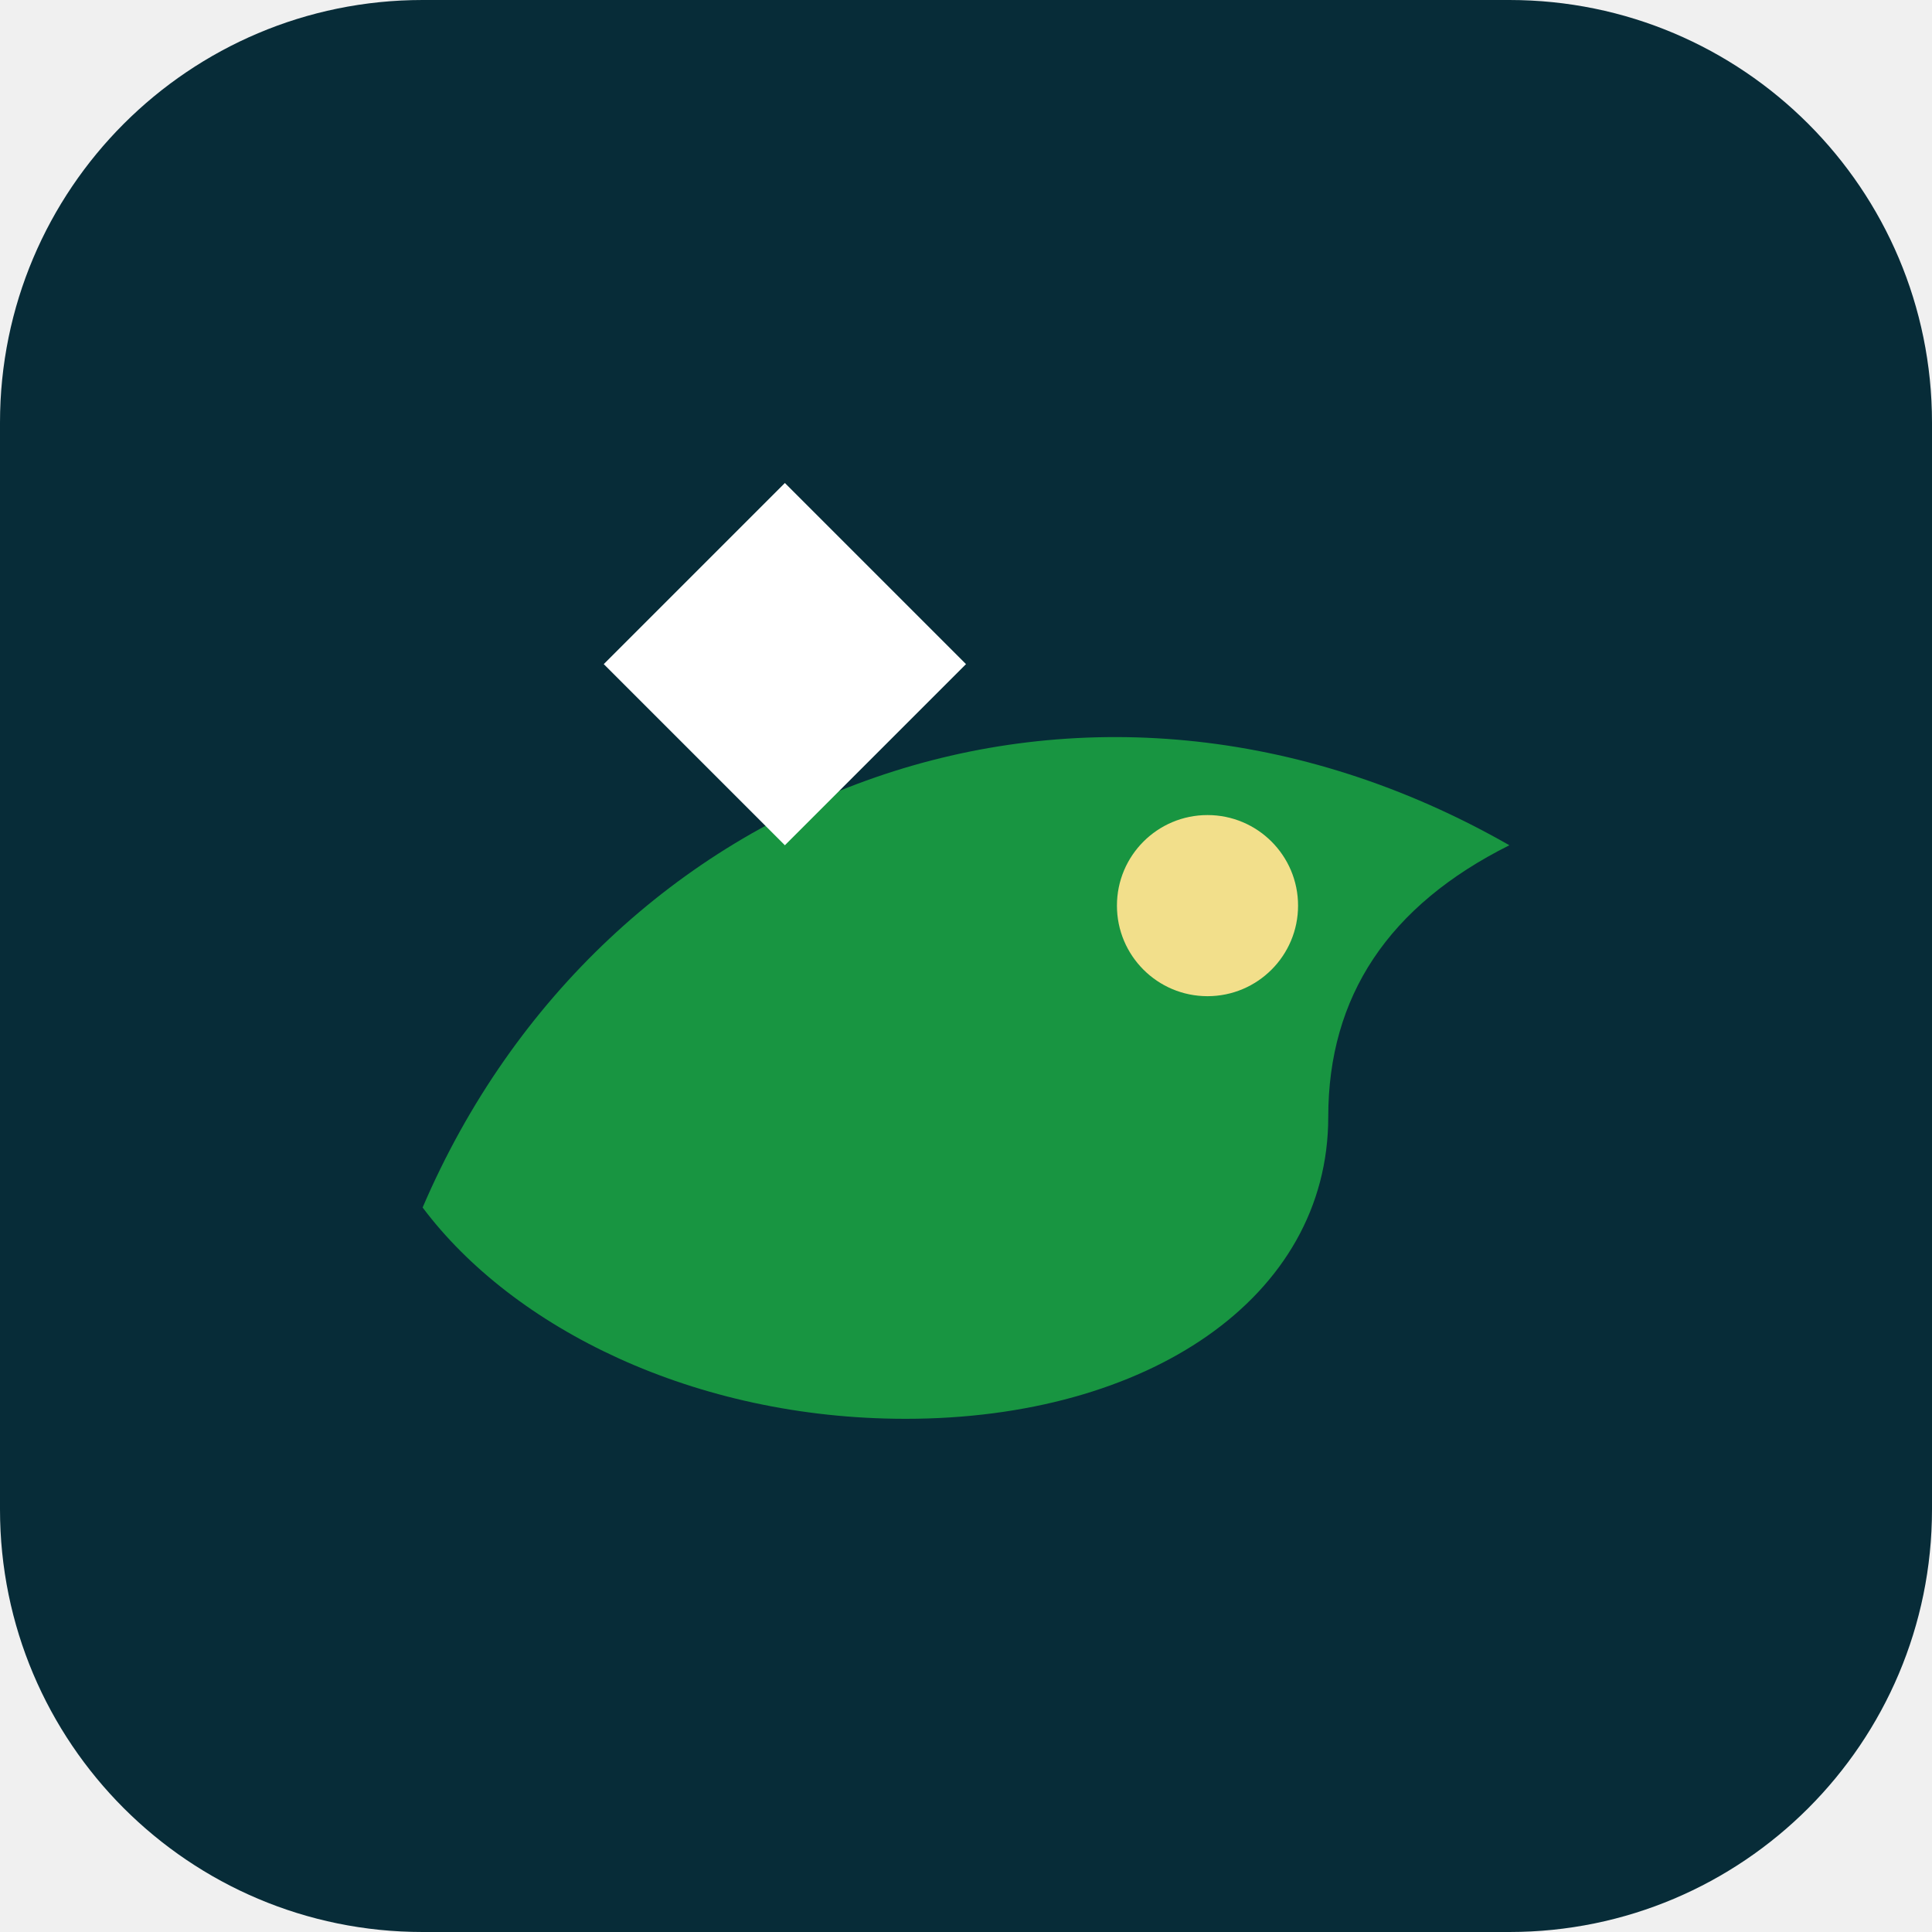
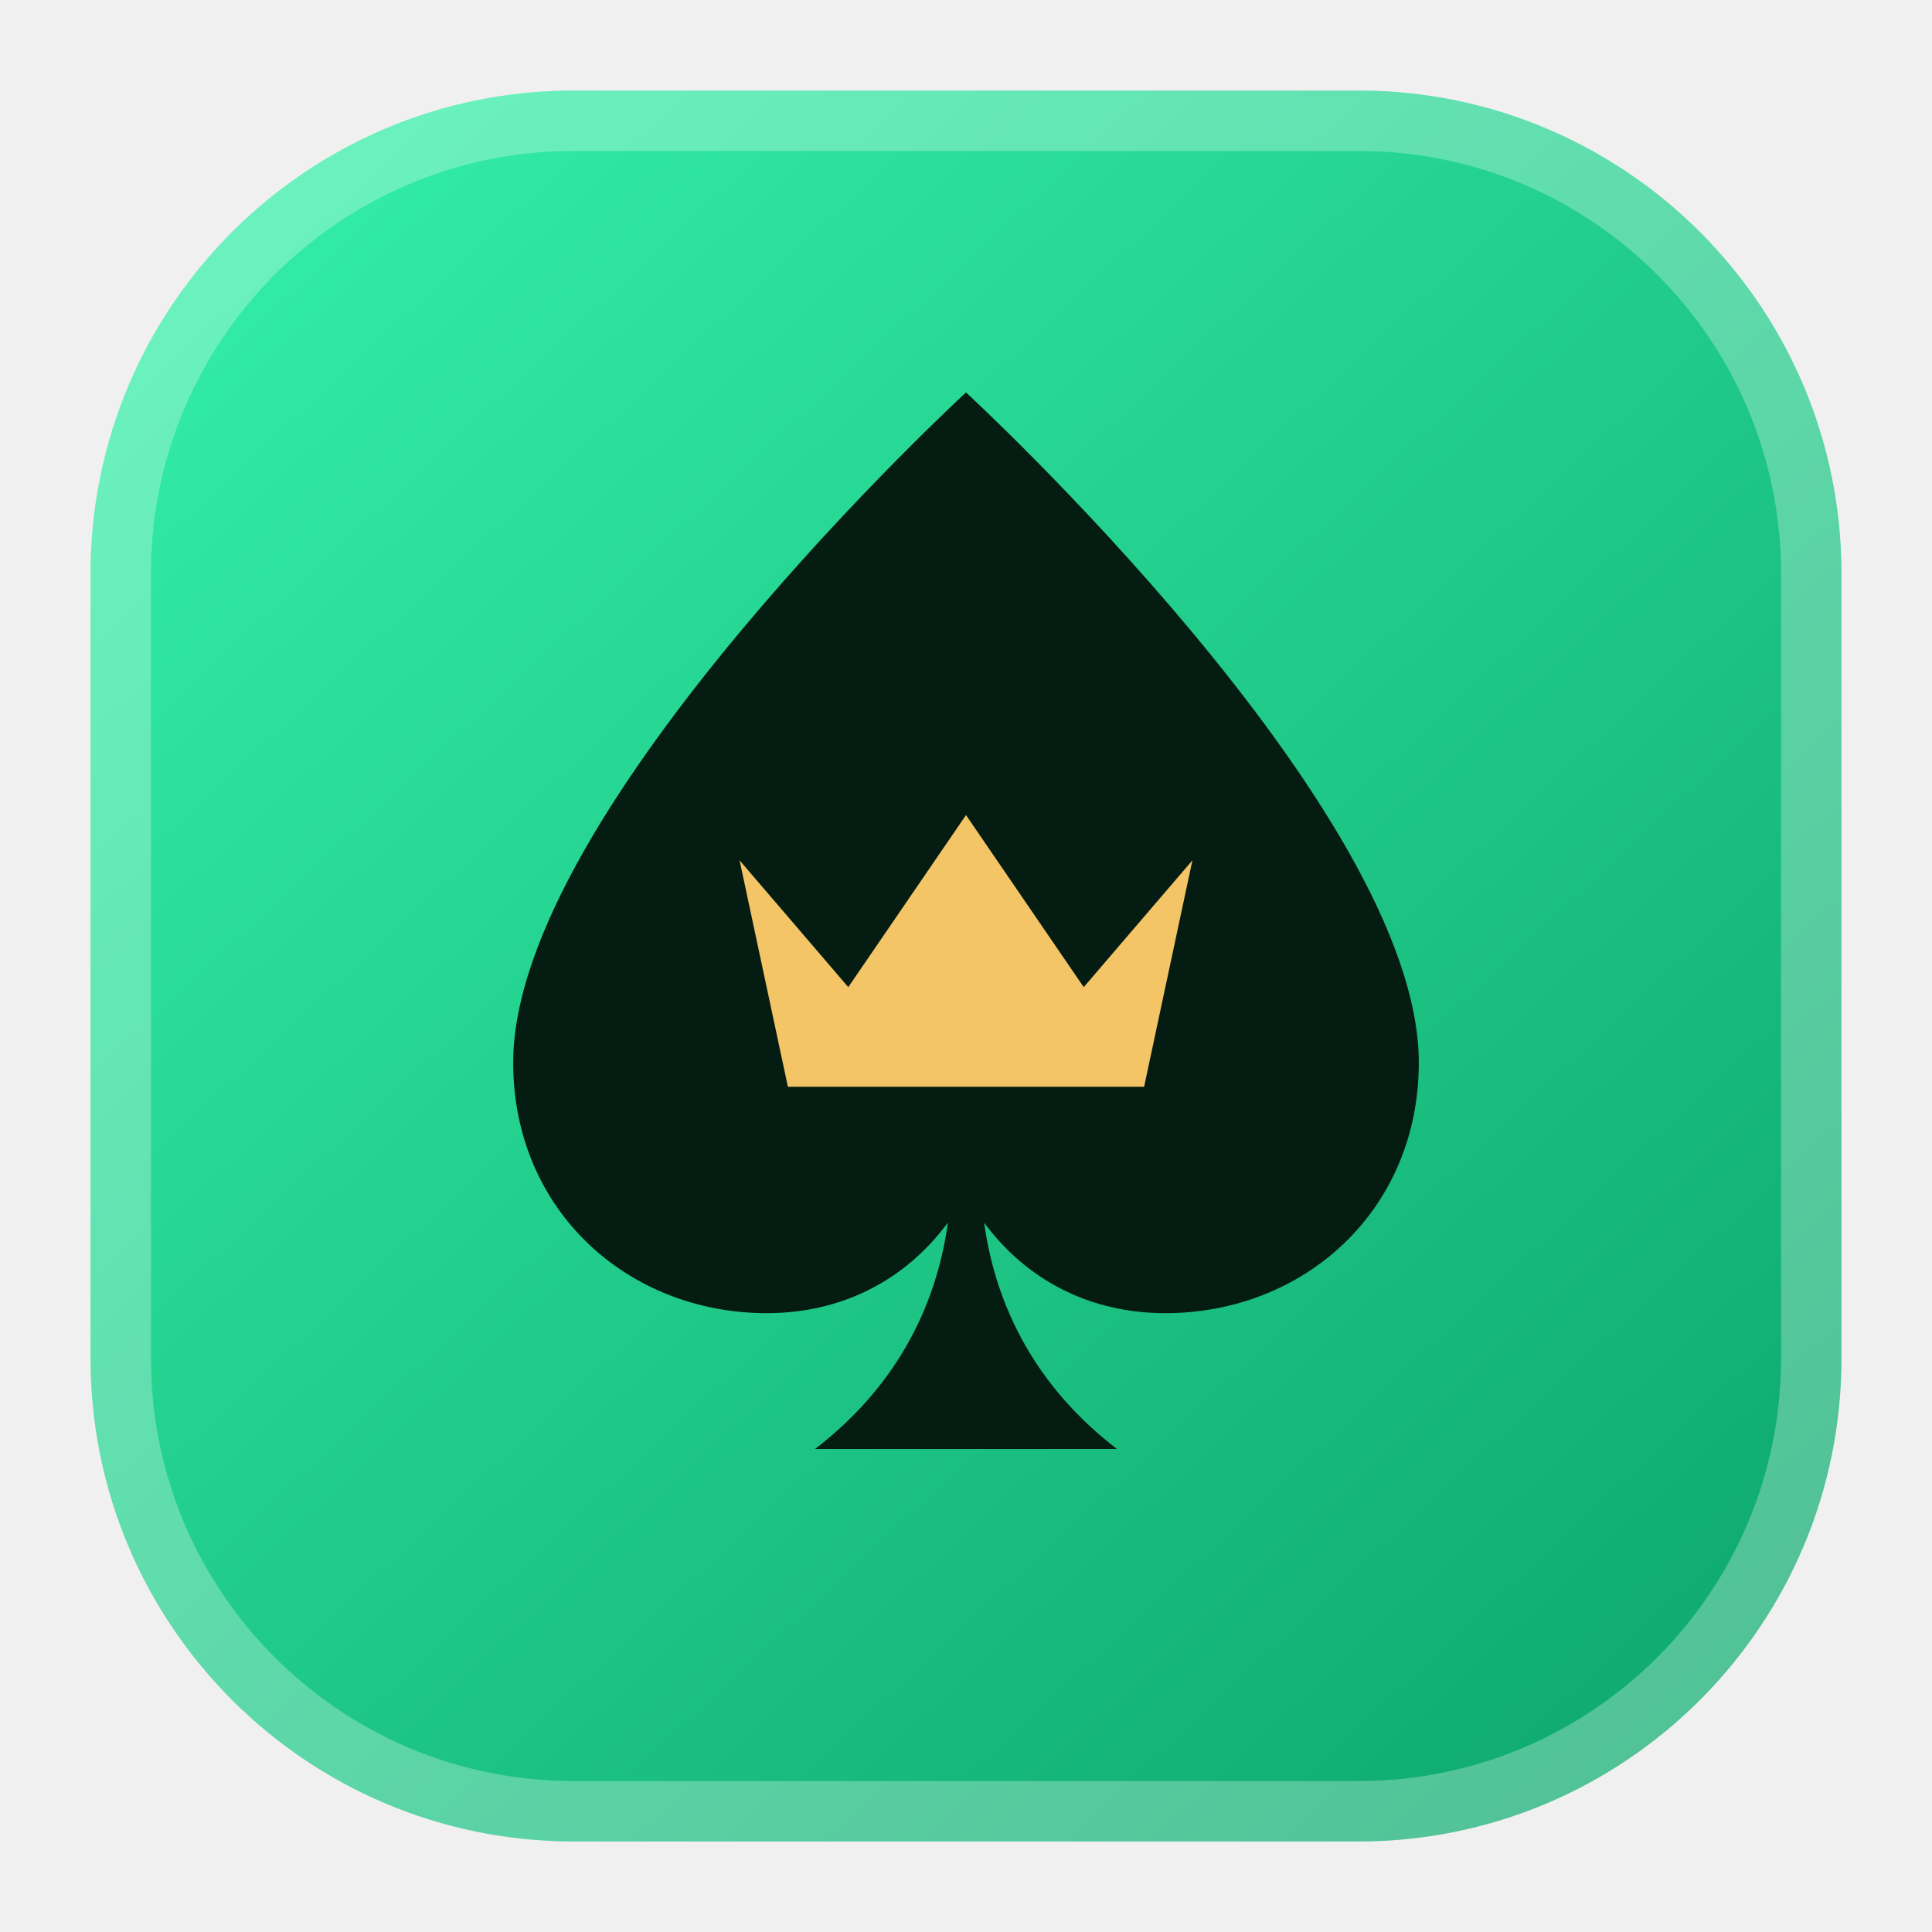
- <svg xmlns="http://www.w3.org/2000/svg" viewBox="0 0 64 64">
-   <rect width="64" height="64" rx="14" fill="#072c38" />
-   <path d="M14 40c6-14 22-20 36-12-4 2-6 5-6 9 0 6-6 10-14 10-7 0-13-3-16-7z" fill="#189541" />
-   <circle cx="40" cy="30" r="3" fill="#f2df8b" />
-   <path d="M20 22l6-6 6 6-6 6z" fill="#ffffff" />
+ <svg xmlns="http://www.w3.org/2000/svg" viewBox="0 0 64 64" fill="none">
+   <defs>
+     <linearGradient id="g" x1="6" y1="4" x2="58" y2="60" gradientUnits="userSpaceOnUse">
+       <stop offset="0%" stop-color="#34f0a8" />
+       <stop offset="100%" stop-color="#0da66c" />
+     </linearGradient>
+   </defs>
+   <rect x="3" y="3" width="58" height="58" rx="16" fill="url(#g)" />
+   <rect x="4" y="4" width="56" height="56" rx="15" stroke="#ffffff" stroke-opacity=".28" stroke-width="2" />
+   <path d="M32 13C32 13 17 26.8 17 35.2c0 4.9 3.8 8.3 8.4 8.3 2.5 0 4.6-1.1 6-3-.4 2.9-1.8 5.5-4.4 7.5h10c-2.6-2-4-4.6-4.4-7.5 1.4 1.9 3.5 3 6 3 4.6 0 8.4-3.4 8.4-8.3C47 26.8 32 13 32 13z" fill="#051c12" />
+   <path d="M24.5 28.5l3.6 4.2 3.9-5.7 3.9 5.7 3.6-4.2-1.6 7.5H26.1l-1.6-7.5z" fill="#f4c566" />
</svg>
